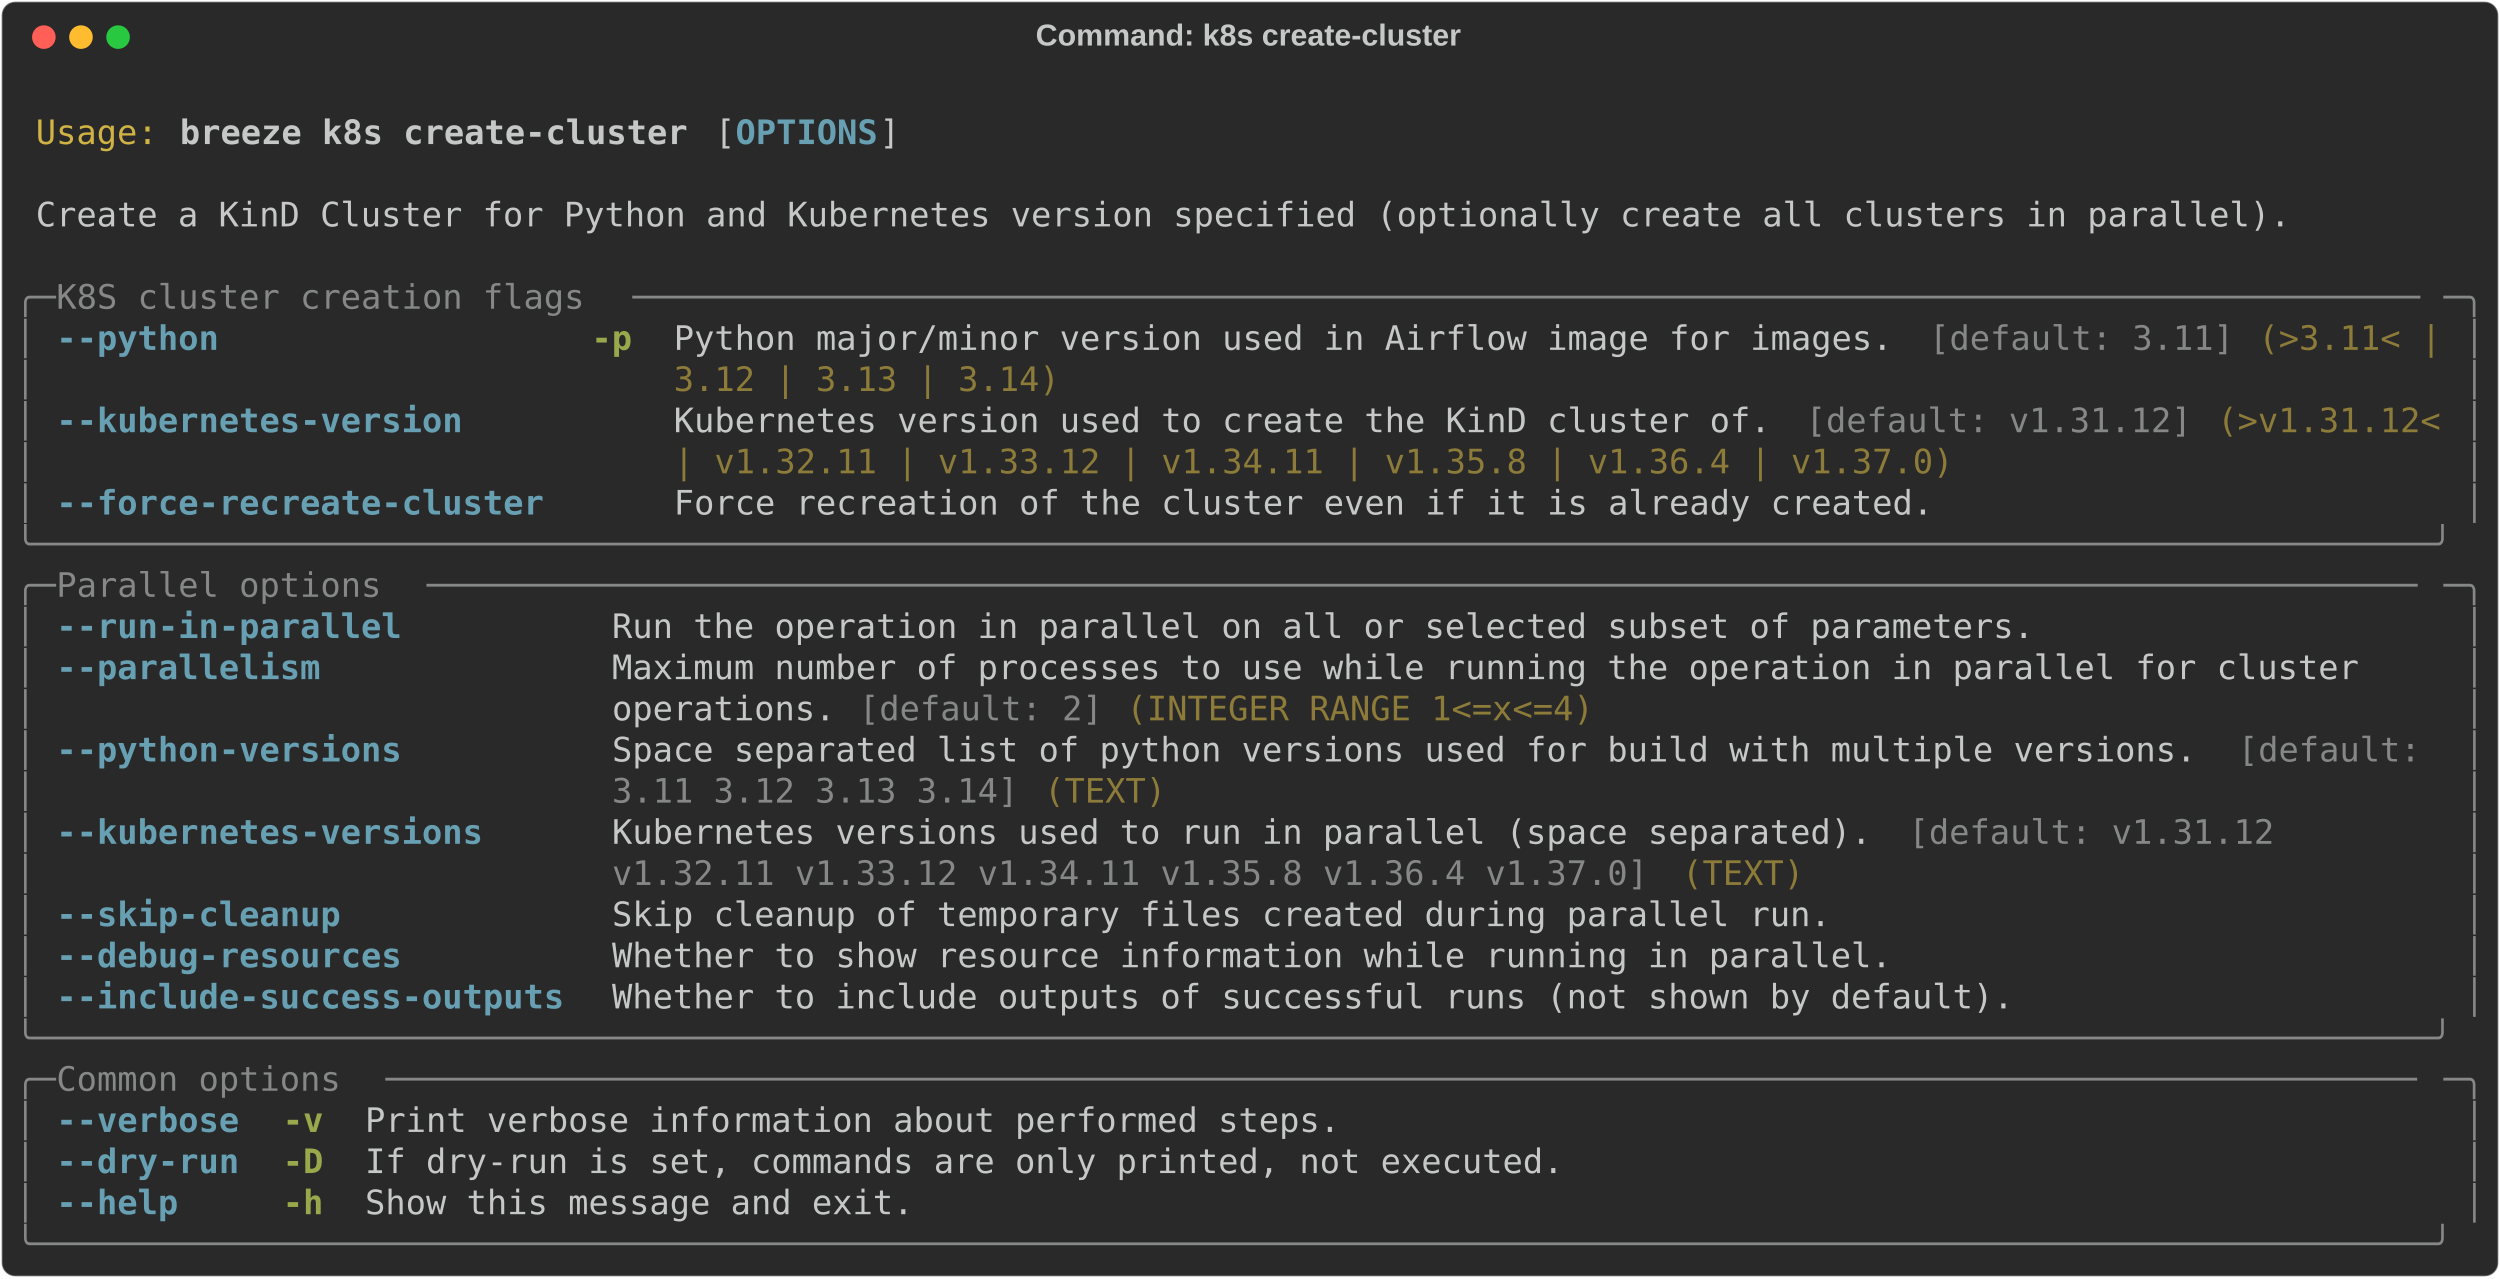
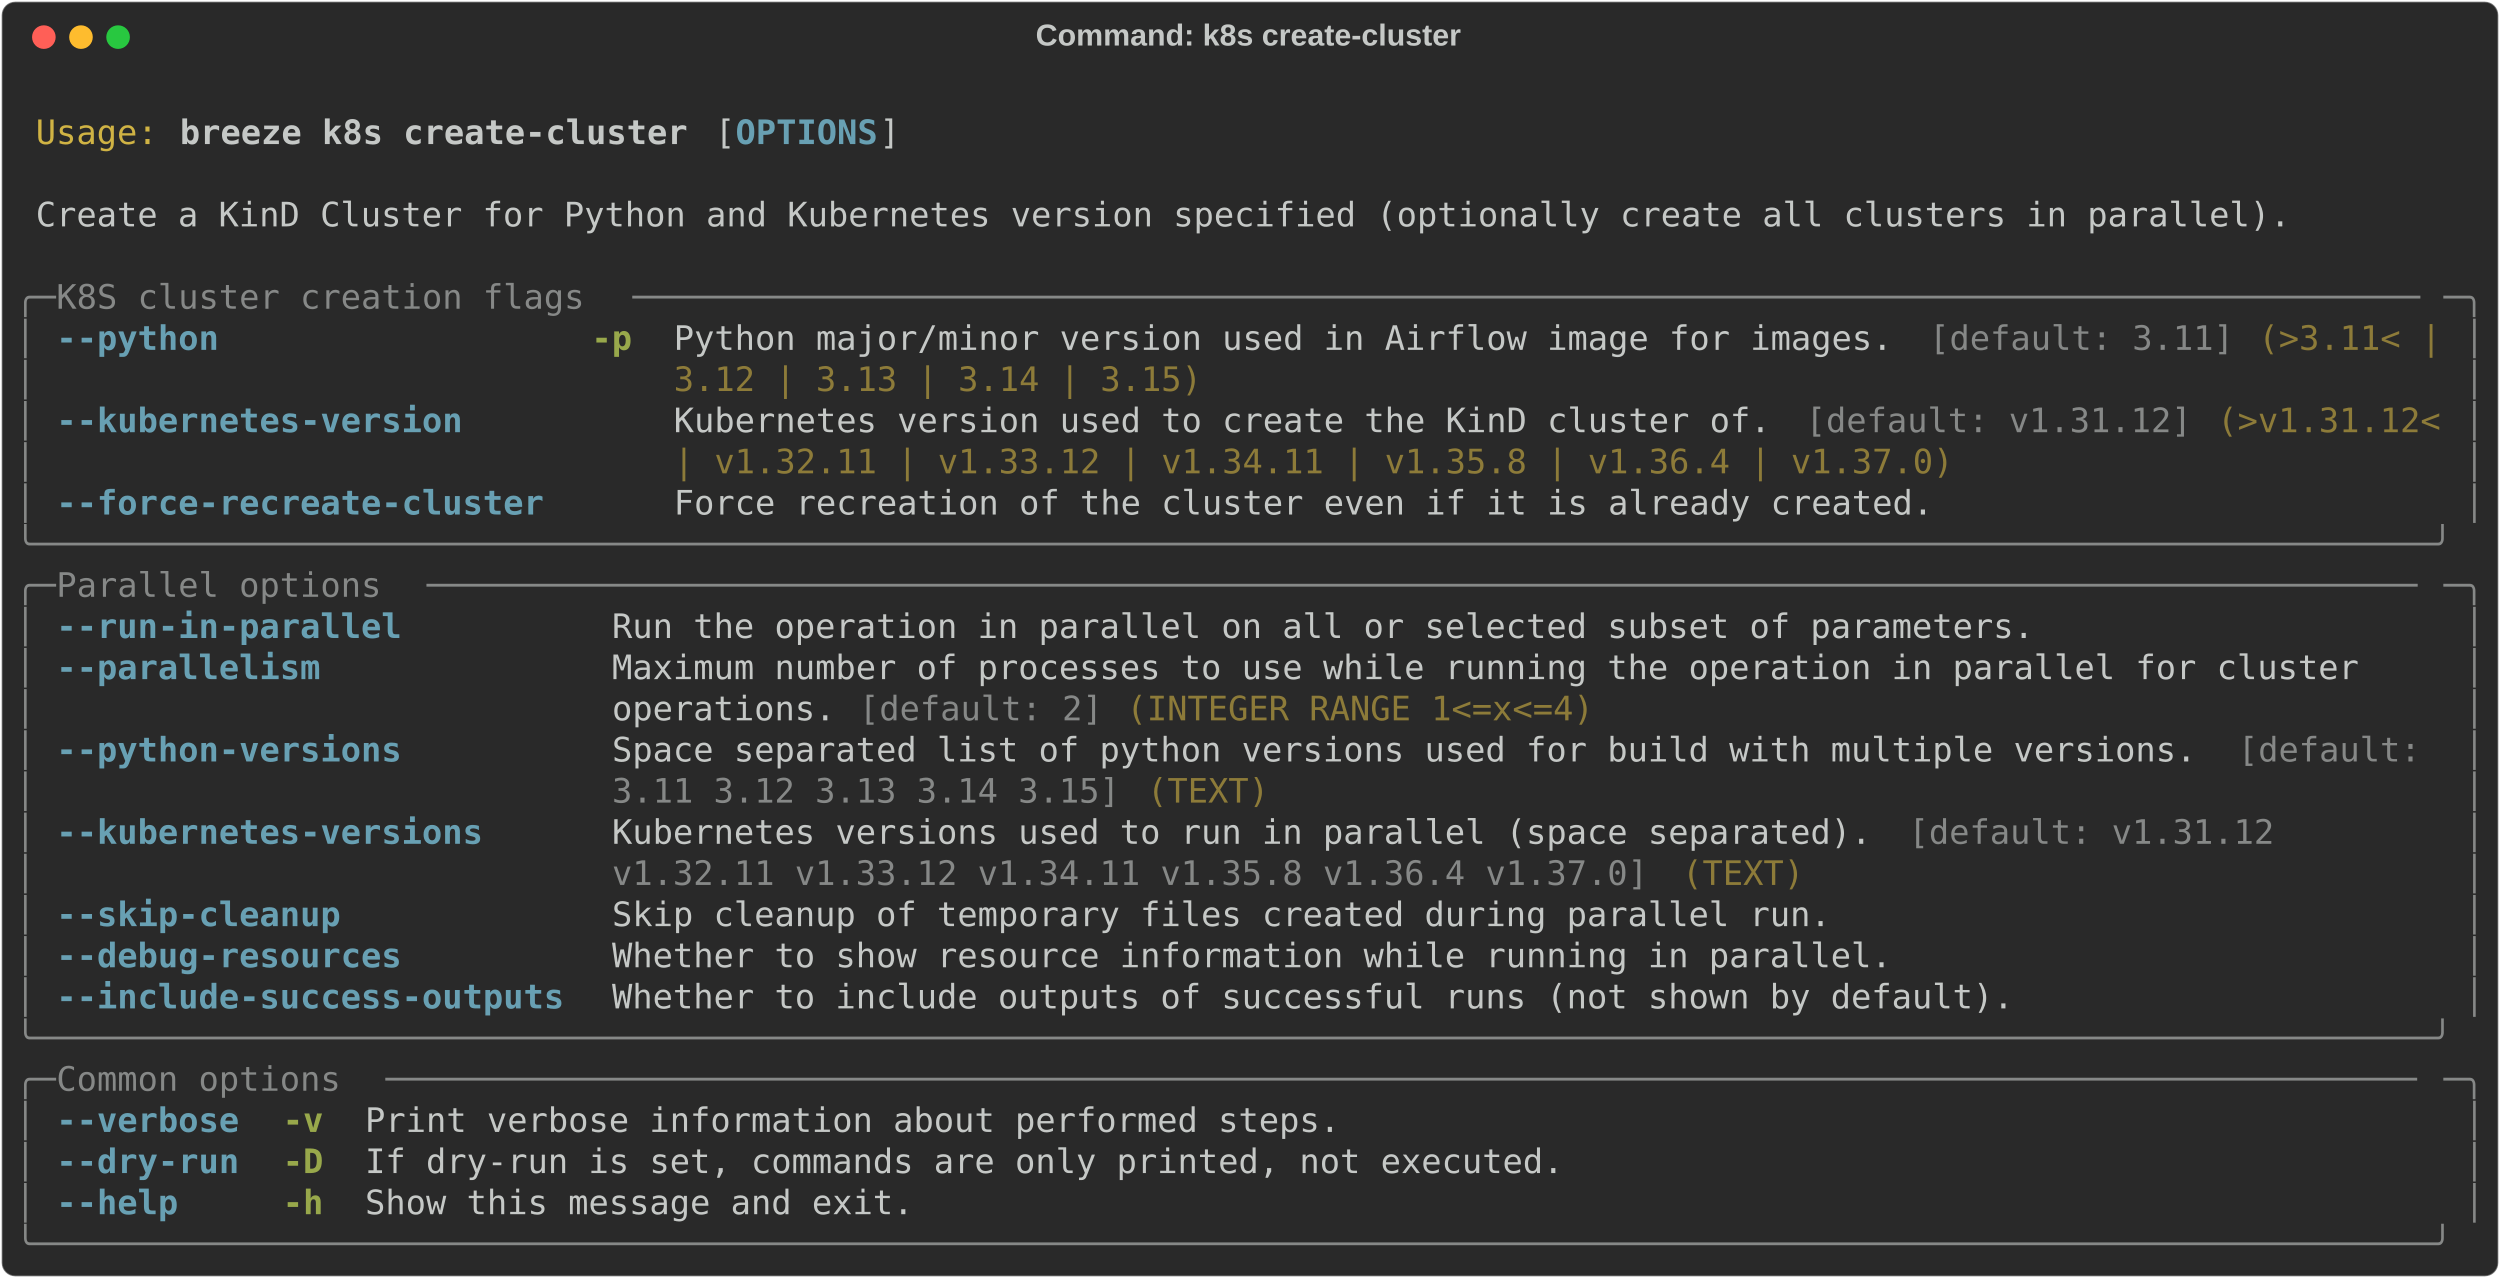
<svg xmlns="http://www.w3.org/2000/svg" class="rich-terminal" viewBox="0 0 1482 757.6">
  <style>

    @font-face {
        font-family: "Fira Code";
        src: local("FiraCode-Regular"),
                url("https://cdnjs.cloudflare.com/ajax/libs/firacode/6.2.0/woff2/FiraCode-Regular.woff2") format("woff2"),
                url("https://cdnjs.cloudflare.com/ajax/libs/firacode/6.2.0/woff/FiraCode-Regular.woff") format("woff");
        font-style: normal;
        font-weight: 400;
    }
    @font-face {
        font-family: "Fira Code";
        src: local("FiraCode-Bold"),
                url("https://cdnjs.cloudflare.com/ajax/libs/firacode/6.2.0/woff2/FiraCode-Bold.woff2") format("woff2"),
                url("https://cdnjs.cloudflare.com/ajax/libs/firacode/6.2.0/woff/FiraCode-Bold.woff") format("woff");
        font-style: bold;
        font-weight: 700;
    }

    .breeze-k8s-create-cluster-matrix {
        font-family: Fira Code, monospace;
        font-size: 20px;
        line-height: 24.4px;
        font-variant-east-asian: full-width;
    }

    .breeze-k8s-create-cluster-title {
        font-size: 18px;
        font-weight: bold;
        font-family: arial;
    }

    .breeze-k8s-create-cluster-r1 { fill: #c5c8c6 }
.breeze-k8s-create-cluster-r2 { fill: #d0b344 }
.breeze-k8s-create-cluster-r3 { fill: #c5c8c6;font-weight: bold }
.breeze-k8s-create-cluster-r4 { fill: #68a0b3;font-weight: bold }
.breeze-k8s-create-cluster-r5 { fill: #868887 }
.breeze-k8s-create-cluster-r6 { fill: #98a84b;font-weight: bold }
.breeze-k8s-create-cluster-r7 { fill: #8d7b39 }
    </style>
  <defs>
    <clipPath id="breeze-k8s-create-cluster-clip-terminal">
      <rect x="0" y="0" width="1463.0" height="706.6" />
    </clipPath>
    <clipPath id="breeze-k8s-create-cluster-line-0">
      <rect x="0" y="1.5" width="1464" height="24.65" />
    </clipPath>
    <clipPath id="breeze-k8s-create-cluster-line-1">
      <rect x="0" y="25.9" width="1464" height="24.65" />
    </clipPath>
    <clipPath id="breeze-k8s-create-cluster-line-2">
      <rect x="0" y="50.3" width="1464" height="24.65" />
    </clipPath>
    <clipPath id="breeze-k8s-create-cluster-line-3">
      <rect x="0" y="74.7" width="1464" height="24.65" />
    </clipPath>
    <clipPath id="breeze-k8s-create-cluster-line-4">
      <rect x="0" y="99.1" width="1464" height="24.65" />
    </clipPath>
    <clipPath id="breeze-k8s-create-cluster-line-5">
      <rect x="0" y="123.5" width="1464" height="24.65" />
    </clipPath>
    <clipPath id="breeze-k8s-create-cluster-line-6">
      <rect x="0" y="147.9" width="1464" height="24.65" />
    </clipPath>
    <clipPath id="breeze-k8s-create-cluster-line-7">
      <rect x="0" y="172.3" width="1464" height="24.65" />
    </clipPath>
    <clipPath id="breeze-k8s-create-cluster-line-8">
      <rect x="0" y="196.7" width="1464" height="24.65" />
    </clipPath>
    <clipPath id="breeze-k8s-create-cluster-line-9">
      <rect x="0" y="221.1" width="1464" height="24.65" />
    </clipPath>
    <clipPath id="breeze-k8s-create-cluster-line-10">
      <rect x="0" y="245.5" width="1464" height="24.65" />
    </clipPath>
    <clipPath id="breeze-k8s-create-cluster-line-11">
      <rect x="0" y="269.9" width="1464" height="24.65" />
    </clipPath>
    <clipPath id="breeze-k8s-create-cluster-line-12">
      <rect x="0" y="294.3" width="1464" height="24.65" />
    </clipPath>
    <clipPath id="breeze-k8s-create-cluster-line-13">
      <rect x="0" y="318.7" width="1464" height="24.65" />
    </clipPath>
    <clipPath id="breeze-k8s-create-cluster-line-14">
      <rect x="0" y="343.1" width="1464" height="24.65" />
    </clipPath>
    <clipPath id="breeze-k8s-create-cluster-line-15">
      <rect x="0" y="367.5" width="1464" height="24.65" />
    </clipPath>
    <clipPath id="breeze-k8s-create-cluster-line-16">
      <rect x="0" y="391.9" width="1464" height="24.65" />
    </clipPath>
    <clipPath id="breeze-k8s-create-cluster-line-17">
      <rect x="0" y="416.3" width="1464" height="24.65" />
    </clipPath>
    <clipPath id="breeze-k8s-create-cluster-line-18">
      <rect x="0" y="440.7" width="1464" height="24.65" />
    </clipPath>
    <clipPath id="breeze-k8s-create-cluster-line-19">
      <rect x="0" y="465.1" width="1464" height="24.65" />
    </clipPath>
    <clipPath id="breeze-k8s-create-cluster-line-20">
      <rect x="0" y="489.5" width="1464" height="24.65" />
    </clipPath>
    <clipPath id="breeze-k8s-create-cluster-line-21">
      <rect x="0" y="513.9" width="1464" height="24.65" />
    </clipPath>
    <clipPath id="breeze-k8s-create-cluster-line-22">
      <rect x="0" y="538.3" width="1464" height="24.65" />
    </clipPath>
    <clipPath id="breeze-k8s-create-cluster-line-23">
      <rect x="0" y="562.7" width="1464" height="24.65" />
    </clipPath>
    <clipPath id="breeze-k8s-create-cluster-line-24">
      <rect x="0" y="587.1" width="1464" height="24.65" />
    </clipPath>
    <clipPath id="breeze-k8s-create-cluster-line-25">
      <rect x="0" y="611.5" width="1464" height="24.65" />
    </clipPath>
    <clipPath id="breeze-k8s-create-cluster-line-26">
      <rect x="0" y="635.9" width="1464" height="24.65" />
    </clipPath>
    <clipPath id="breeze-k8s-create-cluster-line-27">
      <rect x="0" y="660.3" width="1464" height="24.65" />
    </clipPath>
  </defs>
  <rect fill="#292929" stroke="rgba(255,255,255,0.35)" stroke-width="1" x="1" y="1" width="1480" height="755.6" rx="8" />
  <text class="breeze-k8s-create-cluster-title" fill="#c5c8c6" text-anchor="middle" x="740" y="27">Command: k8s create-cluster</text>
  <g transform="translate(26,22)">
    <circle cx="0" cy="0" r="7" fill="#ff5f57" />
    <circle cx="22" cy="0" r="7" fill="#febc2e" />
    <circle cx="44" cy="0" r="7" fill="#28c840" />
  </g>
  <g transform="translate(9, 41)" clip-path="url(#breeze-k8s-create-cluster-clip-terminal)">
    <g class="breeze-k8s-create-cluster-matrix">
      <text class="breeze-k8s-create-cluster-r1" x="1464" y="20" textLength="12.2" clip-path="url(#breeze-k8s-create-cluster-line-0)">
</text>
      <text class="breeze-k8s-create-cluster-r2" x="12.2" y="44.4" textLength="73.2" clip-path="url(#breeze-k8s-create-cluster-line-1)">Usage:</text>
      <text class="breeze-k8s-create-cluster-r3" x="97.6" y="44.4" textLength="305" clip-path="url(#breeze-k8s-create-cluster-line-1)">breeze k8s create-cluster</text>
      <text class="breeze-k8s-create-cluster-r1" x="414.8" y="44.4" textLength="12.2" clip-path="url(#breeze-k8s-create-cluster-line-1)">[</text>
      <text class="breeze-k8s-create-cluster-r4" x="427" y="44.4" textLength="85.4" clip-path="url(#breeze-k8s-create-cluster-line-1)">OPTIONS</text>
      <text class="breeze-k8s-create-cluster-r1" x="512.4" y="44.4" textLength="12.2" clip-path="url(#breeze-k8s-create-cluster-line-1)">]</text>
      <text class="breeze-k8s-create-cluster-r1" x="1464" y="44.4" textLength="12.2" clip-path="url(#breeze-k8s-create-cluster-line-1)">
</text>
      <text class="breeze-k8s-create-cluster-r1" x="1464" y="68.8" textLength="12.2" clip-path="url(#breeze-k8s-create-cluster-line-2)">
</text>
      <text class="breeze-k8s-create-cluster-r1" x="12.2" y="93.2" textLength="1354.2" clip-path="url(#breeze-k8s-create-cluster-line-3)">Create a KinD Cluster for Python and Kubernetes version specified (optionally create all clusters in parallel).</text>
      <text class="breeze-k8s-create-cluster-r1" x="1464" y="93.2" textLength="12.2" clip-path="url(#breeze-k8s-create-cluster-line-3)">
</text>
      <text class="breeze-k8s-create-cluster-r1" x="1464" y="117.6" textLength="12.2" clip-path="url(#breeze-k8s-create-cluster-line-4)">
</text>
      <text class="breeze-k8s-create-cluster-r5" x="0" y="142" textLength="24.4" clip-path="url(#breeze-k8s-create-cluster-line-5)">╭─</text>
      <text class="breeze-k8s-create-cluster-r5" x="24.4" y="142" textLength="341.6" clip-path="url(#breeze-k8s-create-cluster-line-5)"> K8S cluster creation flags </text>
      <text class="breeze-k8s-create-cluster-r5" x="366" y="142" textLength="1073.6" clip-path="url(#breeze-k8s-create-cluster-line-5)">────────────────────────────────────────────────────────────────────────────────────────</text>
      <text class="breeze-k8s-create-cluster-r5" x="1439.6" y="142" textLength="24.4" clip-path="url(#breeze-k8s-create-cluster-line-5)">─╮</text>
      <text class="breeze-k8s-create-cluster-r1" x="1464" y="142" textLength="12.2" clip-path="url(#breeze-k8s-create-cluster-line-5)">
</text>
      <text class="breeze-k8s-create-cluster-r5" x="0" y="166.4" textLength="12.2" clip-path="url(#breeze-k8s-create-cluster-line-6)">│</text>
      <text class="breeze-k8s-create-cluster-r4" x="24.4" y="166.4" textLength="292.8" clip-path="url(#breeze-k8s-create-cluster-line-6)">--python                </text>
      <text class="breeze-k8s-create-cluster-r6" x="341.6" y="166.4" textLength="24.4" clip-path="url(#breeze-k8s-create-cluster-line-6)">-p</text>
      <text class="breeze-k8s-create-cluster-r1" x="390.4" y="166.4" textLength="744.2" clip-path="url(#breeze-k8s-create-cluster-line-6)">Python major/minor version used in Airflow image for images. </text>
      <text class="breeze-k8s-create-cluster-r5" x="1134.6" y="166.4" textLength="183" clip-path="url(#breeze-k8s-create-cluster-line-6)">[default: 3.11]</text>
      <text class="breeze-k8s-create-cluster-r7" x="1329.8" y="166.4" textLength="109.8" clip-path="url(#breeze-k8s-create-cluster-line-6)">(&gt;3.11&lt; |</text>
      <text class="breeze-k8s-create-cluster-r5" x="1451.8" y="166.4" textLength="12.2" clip-path="url(#breeze-k8s-create-cluster-line-6)">│</text>
      <text class="breeze-k8s-create-cluster-r1" x="1464" y="166.4" textLength="12.2" clip-path="url(#breeze-k8s-create-cluster-line-6)">
</text>
      <text class="breeze-k8s-create-cluster-r5" x="0" y="190.8" textLength="12.2" clip-path="url(#breeze-k8s-create-cluster-line-7)">│</text>
-       <text class="breeze-k8s-create-cluster-r7" x="390.4" y="190.8" textLength="231.8" clip-path="url(#breeze-k8s-create-cluster-line-7)">3.12 | 3.13 | 3.14)</text>
+       <text class="breeze-k8s-create-cluster-r7" x="390.4" y="190.8" textLength="317.2" clip-path="url(#breeze-k8s-create-cluster-line-7)">3.12 | 3.13 | 3.14 | 3.15)</text>
      <text class="breeze-k8s-create-cluster-r5" x="1451.8" y="190.8" textLength="12.2" clip-path="url(#breeze-k8s-create-cluster-line-7)">│</text>
      <text class="breeze-k8s-create-cluster-r1" x="1464" y="190.8" textLength="12.2" clip-path="url(#breeze-k8s-create-cluster-line-7)">
</text>
      <text class="breeze-k8s-create-cluster-r5" x="0" y="215.2" textLength="12.2" clip-path="url(#breeze-k8s-create-cluster-line-8)">│</text>
      <text class="breeze-k8s-create-cluster-r4" x="24.4" y="215.2" textLength="292.8" clip-path="url(#breeze-k8s-create-cluster-line-8)">--kubernetes-version    </text>
      <text class="breeze-k8s-create-cluster-r1" x="390.4" y="215.2" textLength="671" clip-path="url(#breeze-k8s-create-cluster-line-8)">Kubernetes version used to create the KinD cluster of. </text>
      <text class="breeze-k8s-create-cluster-r5" x="1061.4" y="215.2" textLength="231.8" clip-path="url(#breeze-k8s-create-cluster-line-8)">[default: v1.31.12]</text>
      <text class="breeze-k8s-create-cluster-r7" x="1305.4" y="215.2" textLength="134.2" clip-path="url(#breeze-k8s-create-cluster-line-8)">(&gt;v1.31.12&lt;</text>
      <text class="breeze-k8s-create-cluster-r5" x="1451.8" y="215.2" textLength="12.2" clip-path="url(#breeze-k8s-create-cluster-line-8)">│</text>
      <text class="breeze-k8s-create-cluster-r1" x="1464" y="215.2" textLength="12.2" clip-path="url(#breeze-k8s-create-cluster-line-8)">
</text>
      <text class="breeze-k8s-create-cluster-r5" x="0" y="239.6" textLength="12.2" clip-path="url(#breeze-k8s-create-cluster-line-9)">│</text>
      <text class="breeze-k8s-create-cluster-r7" x="390.4" y="239.6" textLength="768.6" clip-path="url(#breeze-k8s-create-cluster-line-9)">| v1.32.11 | v1.33.12 | v1.34.11 | v1.35.8 | v1.36.4 | v1.37.0)</text>
      <text class="breeze-k8s-create-cluster-r5" x="1451.8" y="239.6" textLength="12.2" clip-path="url(#breeze-k8s-create-cluster-line-9)">│</text>
      <text class="breeze-k8s-create-cluster-r1" x="1464" y="239.6" textLength="12.2" clip-path="url(#breeze-k8s-create-cluster-line-9)">
</text>
      <text class="breeze-k8s-create-cluster-r5" x="0" y="264" textLength="12.2" clip-path="url(#breeze-k8s-create-cluster-line-10)">│</text>
      <text class="breeze-k8s-create-cluster-r4" x="24.4" y="264" textLength="292.8" clip-path="url(#breeze-k8s-create-cluster-line-10)">--force-recreate-cluster</text>
      <text class="breeze-k8s-create-cluster-r1" x="390.4" y="264" textLength="756.4" clip-path="url(#breeze-k8s-create-cluster-line-10)">Force recreation of the cluster even if it is already created.</text>
      <text class="breeze-k8s-create-cluster-r5" x="1451.8" y="264" textLength="12.2" clip-path="url(#breeze-k8s-create-cluster-line-10)">│</text>
      <text class="breeze-k8s-create-cluster-r1" x="1464" y="264" textLength="12.2" clip-path="url(#breeze-k8s-create-cluster-line-10)">
</text>
      <text class="breeze-k8s-create-cluster-r5" x="0" y="288.4" textLength="1464" clip-path="url(#breeze-k8s-create-cluster-line-11)">╰──────────────────────────────────────────────────────────────────────────────────────────────────────────────────────╯</text>
      <text class="breeze-k8s-create-cluster-r1" x="1464" y="288.4" textLength="12.2" clip-path="url(#breeze-k8s-create-cluster-line-11)">
</text>
      <text class="breeze-k8s-create-cluster-r5" x="0" y="312.8" textLength="24.4" clip-path="url(#breeze-k8s-create-cluster-line-12)">╭─</text>
      <text class="breeze-k8s-create-cluster-r5" x="24.4" y="312.8" textLength="219.6" clip-path="url(#breeze-k8s-create-cluster-line-12)"> Parallel options </text>
      <text class="breeze-k8s-create-cluster-r5" x="244" y="312.8" textLength="1195.6" clip-path="url(#breeze-k8s-create-cluster-line-12)">──────────────────────────────────────────────────────────────────────────────────────────────────</text>
      <text class="breeze-k8s-create-cluster-r5" x="1439.6" y="312.8" textLength="24.4" clip-path="url(#breeze-k8s-create-cluster-line-12)">─╮</text>
      <text class="breeze-k8s-create-cluster-r1" x="1464" y="312.8" textLength="12.2" clip-path="url(#breeze-k8s-create-cluster-line-12)">
</text>
      <text class="breeze-k8s-create-cluster-r5" x="0" y="337.2" textLength="12.2" clip-path="url(#breeze-k8s-create-cluster-line-13)">│</text>
      <text class="breeze-k8s-create-cluster-r4" x="24.4" y="337.2" textLength="305" clip-path="url(#breeze-k8s-create-cluster-line-13)">--run-in-parallel        </text>
      <text class="breeze-k8s-create-cluster-r1" x="353.8" y="337.2" textLength="854" clip-path="url(#breeze-k8s-create-cluster-line-13)">Run the operation in parallel on all or selected subset of parameters.</text>
      <text class="breeze-k8s-create-cluster-r5" x="1451.8" y="337.2" textLength="12.2" clip-path="url(#breeze-k8s-create-cluster-line-13)">│</text>
      <text class="breeze-k8s-create-cluster-r1" x="1464" y="337.2" textLength="12.2" clip-path="url(#breeze-k8s-create-cluster-line-13)">
</text>
      <text class="breeze-k8s-create-cluster-r5" x="0" y="361.6" textLength="12.2" clip-path="url(#breeze-k8s-create-cluster-line-14)">│</text>
      <text class="breeze-k8s-create-cluster-r4" x="24.4" y="361.6" textLength="305" clip-path="url(#breeze-k8s-create-cluster-line-14)">--parallelism            </text>
      <text class="breeze-k8s-create-cluster-r1" x="353.8" y="361.6" textLength="1085.8" clip-path="url(#breeze-k8s-create-cluster-line-14)">Maximum number of processes to use while running the operation in parallel for cluster   </text>
      <text class="breeze-k8s-create-cluster-r5" x="1451.8" y="361.6" textLength="12.2" clip-path="url(#breeze-k8s-create-cluster-line-14)">│</text>
      <text class="breeze-k8s-create-cluster-r1" x="1464" y="361.6" textLength="12.2" clip-path="url(#breeze-k8s-create-cluster-line-14)">
</text>
      <text class="breeze-k8s-create-cluster-r5" x="0" y="386" textLength="12.2" clip-path="url(#breeze-k8s-create-cluster-line-15)">│</text>
      <text class="breeze-k8s-create-cluster-r1" x="353.8" y="386" textLength="146.4" clip-path="url(#breeze-k8s-create-cluster-line-15)">operations. </text>
      <text class="breeze-k8s-create-cluster-r5" x="500.2" y="386" textLength="146.4" clip-path="url(#breeze-k8s-create-cluster-line-15)">[default: 2]</text>
      <text class="breeze-k8s-create-cluster-r7" x="658.8" y="386" textLength="280.6" clip-path="url(#breeze-k8s-create-cluster-line-15)">(INTEGER RANGE 1&lt;=x&lt;=4)</text>
      <text class="breeze-k8s-create-cluster-r5" x="1451.8" y="386" textLength="12.2" clip-path="url(#breeze-k8s-create-cluster-line-15)">│</text>
      <text class="breeze-k8s-create-cluster-r1" x="1464" y="386" textLength="12.2" clip-path="url(#breeze-k8s-create-cluster-line-15)">
</text>
      <text class="breeze-k8s-create-cluster-r5" x="0" y="410.4" textLength="12.2" clip-path="url(#breeze-k8s-create-cluster-line-16)">│</text>
      <text class="breeze-k8s-create-cluster-r4" x="24.4" y="410.4" textLength="305" clip-path="url(#breeze-k8s-create-cluster-line-16)">--python-versions        </text>
      <text class="breeze-k8s-create-cluster-r1" x="353.8" y="410.4" textLength="963.8" clip-path="url(#breeze-k8s-create-cluster-line-16)">Space separated list of python versions used for build with multiple versions. </text>
      <text class="breeze-k8s-create-cluster-r5" x="1317.6" y="410.4" textLength="122" clip-path="url(#breeze-k8s-create-cluster-line-16)">[default: </text>
      <text class="breeze-k8s-create-cluster-r5" x="1451.8" y="410.4" textLength="12.2" clip-path="url(#breeze-k8s-create-cluster-line-16)">│</text>
      <text class="breeze-k8s-create-cluster-r1" x="1464" y="410.4" textLength="12.2" clip-path="url(#breeze-k8s-create-cluster-line-16)">
</text>
      <text class="breeze-k8s-create-cluster-r5" x="0" y="434.8" textLength="12.2" clip-path="url(#breeze-k8s-create-cluster-line-17)">│</text>
-       <text class="breeze-k8s-create-cluster-r5" x="353.8" y="434.8" textLength="244" clip-path="url(#breeze-k8s-create-cluster-line-17)">3.11 3.12 3.13 3.14]</text>
-       <text class="breeze-k8s-create-cluster-r7" x="610" y="434.8" textLength="73.2" clip-path="url(#breeze-k8s-create-cluster-line-17)">(TEXT)</text>
+       <text class="breeze-k8s-create-cluster-r5" x="353.8" y="434.8" textLength="305" clip-path="url(#breeze-k8s-create-cluster-line-17)">3.11 3.12 3.13 3.14 3.15]</text>
+       <text class="breeze-k8s-create-cluster-r7" x="671" y="434.8" textLength="73.2" clip-path="url(#breeze-k8s-create-cluster-line-17)">(TEXT)</text>
      <text class="breeze-k8s-create-cluster-r5" x="1451.8" y="434.8" textLength="12.2" clip-path="url(#breeze-k8s-create-cluster-line-17)">│</text>
      <text class="breeze-k8s-create-cluster-r1" x="1464" y="434.8" textLength="12.2" clip-path="url(#breeze-k8s-create-cluster-line-17)">
</text>
      <text class="breeze-k8s-create-cluster-r5" x="0" y="459.2" textLength="12.2" clip-path="url(#breeze-k8s-create-cluster-line-18)">│</text>
      <text class="breeze-k8s-create-cluster-r4" x="24.4" y="459.2" textLength="305" clip-path="url(#breeze-k8s-create-cluster-line-18)">--kubernetes-versions    </text>
      <text class="breeze-k8s-create-cluster-r1" x="353.8" y="459.2" textLength="768.6" clip-path="url(#breeze-k8s-create-cluster-line-18)">Kubernetes versions used to run in parallel (space separated). </text>
      <text class="breeze-k8s-create-cluster-r5" x="1122.4" y="459.2" textLength="231.8" clip-path="url(#breeze-k8s-create-cluster-line-18)">[default: v1.31.12 </text>
      <text class="breeze-k8s-create-cluster-r5" x="1451.8" y="459.2" textLength="12.2" clip-path="url(#breeze-k8s-create-cluster-line-18)">│</text>
      <text class="breeze-k8s-create-cluster-r1" x="1464" y="459.2" textLength="12.2" clip-path="url(#breeze-k8s-create-cluster-line-18)">
</text>
      <text class="breeze-k8s-create-cluster-r5" x="0" y="483.6" textLength="12.2" clip-path="url(#breeze-k8s-create-cluster-line-19)">│</text>
      <text class="breeze-k8s-create-cluster-r5" x="353.8" y="483.6" textLength="622.2" clip-path="url(#breeze-k8s-create-cluster-line-19)">v1.32.11 v1.33.12 v1.34.11 v1.35.8 v1.36.4 v1.37.0]</text>
      <text class="breeze-k8s-create-cluster-r7" x="988.2" y="483.6" textLength="73.2" clip-path="url(#breeze-k8s-create-cluster-line-19)">(TEXT)</text>
      <text class="breeze-k8s-create-cluster-r5" x="1451.8" y="483.6" textLength="12.2" clip-path="url(#breeze-k8s-create-cluster-line-19)">│</text>
      <text class="breeze-k8s-create-cluster-r1" x="1464" y="483.6" textLength="12.2" clip-path="url(#breeze-k8s-create-cluster-line-19)">
</text>
      <text class="breeze-k8s-create-cluster-r5" x="0" y="508" textLength="12.2" clip-path="url(#breeze-k8s-create-cluster-line-20)">│</text>
      <text class="breeze-k8s-create-cluster-r4" x="24.4" y="508" textLength="305" clip-path="url(#breeze-k8s-create-cluster-line-20)">--skip-cleanup           </text>
      <text class="breeze-k8s-create-cluster-r1" x="353.8" y="508" textLength="732" clip-path="url(#breeze-k8s-create-cluster-line-20)">Skip cleanup of temporary files created during parallel run.</text>
      <text class="breeze-k8s-create-cluster-r5" x="1451.8" y="508" textLength="12.2" clip-path="url(#breeze-k8s-create-cluster-line-20)">│</text>
      <text class="breeze-k8s-create-cluster-r1" x="1464" y="508" textLength="12.2" clip-path="url(#breeze-k8s-create-cluster-line-20)">
</text>
      <text class="breeze-k8s-create-cluster-r5" x="0" y="532.4" textLength="12.2" clip-path="url(#breeze-k8s-create-cluster-line-21)">│</text>
      <text class="breeze-k8s-create-cluster-r4" x="24.4" y="532.4" textLength="305" clip-path="url(#breeze-k8s-create-cluster-line-21)">--debug-resources        </text>
      <text class="breeze-k8s-create-cluster-r1" x="353.8" y="532.4" textLength="768.6" clip-path="url(#breeze-k8s-create-cluster-line-21)">Whether to show resource information while running in parallel.</text>
      <text class="breeze-k8s-create-cluster-r5" x="1451.8" y="532.4" textLength="12.2" clip-path="url(#breeze-k8s-create-cluster-line-21)">│</text>
      <text class="breeze-k8s-create-cluster-r1" x="1464" y="532.4" textLength="12.2" clip-path="url(#breeze-k8s-create-cluster-line-21)">
</text>
      <text class="breeze-k8s-create-cluster-r5" x="0" y="556.8" textLength="12.2" clip-path="url(#breeze-k8s-create-cluster-line-22)">│</text>
      <text class="breeze-k8s-create-cluster-r4" x="24.4" y="556.8" textLength="305" clip-path="url(#breeze-k8s-create-cluster-line-22)">--include-success-outputs</text>
      <text class="breeze-k8s-create-cluster-r1" x="353.8" y="556.8" textLength="841.8" clip-path="url(#breeze-k8s-create-cluster-line-22)">Whether to include outputs of successful runs (not shown by default).</text>
      <text class="breeze-k8s-create-cluster-r5" x="1451.8" y="556.8" textLength="12.2" clip-path="url(#breeze-k8s-create-cluster-line-22)">│</text>
      <text class="breeze-k8s-create-cluster-r1" x="1464" y="556.8" textLength="12.2" clip-path="url(#breeze-k8s-create-cluster-line-22)">
</text>
      <text class="breeze-k8s-create-cluster-r5" x="0" y="581.2" textLength="1464" clip-path="url(#breeze-k8s-create-cluster-line-23)">╰──────────────────────────────────────────────────────────────────────────────────────────────────────────────────────╯</text>
      <text class="breeze-k8s-create-cluster-r1" x="1464" y="581.2" textLength="12.2" clip-path="url(#breeze-k8s-create-cluster-line-23)">
</text>
      <text class="breeze-k8s-create-cluster-r5" x="0" y="605.6" textLength="24.4" clip-path="url(#breeze-k8s-create-cluster-line-24)">╭─</text>
      <text class="breeze-k8s-create-cluster-r5" x="24.4" y="605.6" textLength="195.2" clip-path="url(#breeze-k8s-create-cluster-line-24)"> Common options </text>
      <text class="breeze-k8s-create-cluster-r5" x="219.6" y="605.6" textLength="1220" clip-path="url(#breeze-k8s-create-cluster-line-24)">────────────────────────────────────────────────────────────────────────────────────────────────────</text>
      <text class="breeze-k8s-create-cluster-r5" x="1439.6" y="605.6" textLength="24.4" clip-path="url(#breeze-k8s-create-cluster-line-24)">─╮</text>
      <text class="breeze-k8s-create-cluster-r1" x="1464" y="605.6" textLength="12.2" clip-path="url(#breeze-k8s-create-cluster-line-24)">
</text>
      <text class="breeze-k8s-create-cluster-r5" x="0" y="630" textLength="12.2" clip-path="url(#breeze-k8s-create-cluster-line-25)">│</text>
      <text class="breeze-k8s-create-cluster-r4" x="24.4" y="630" textLength="109.8" clip-path="url(#breeze-k8s-create-cluster-line-25)">--verbose</text>
      <text class="breeze-k8s-create-cluster-r6" x="158.6" y="630" textLength="24.4" clip-path="url(#breeze-k8s-create-cluster-line-25)">-v</text>
      <text class="breeze-k8s-create-cluster-r1" x="207.4" y="630" textLength="585.6" clip-path="url(#breeze-k8s-create-cluster-line-25)">Print verbose information about performed steps.</text>
      <text class="breeze-k8s-create-cluster-r5" x="1451.8" y="630" textLength="12.2" clip-path="url(#breeze-k8s-create-cluster-line-25)">│</text>
      <text class="breeze-k8s-create-cluster-r1" x="1464" y="630" textLength="12.2" clip-path="url(#breeze-k8s-create-cluster-line-25)">
</text>
      <text class="breeze-k8s-create-cluster-r5" x="0" y="654.4" textLength="12.2" clip-path="url(#breeze-k8s-create-cluster-line-26)">│</text>
      <text class="breeze-k8s-create-cluster-r4" x="24.4" y="654.4" textLength="109.8" clip-path="url(#breeze-k8s-create-cluster-line-26)">--dry-run</text>
      <text class="breeze-k8s-create-cluster-r6" x="158.6" y="654.4" textLength="24.4" clip-path="url(#breeze-k8s-create-cluster-line-26)">-D</text>
      <text class="breeze-k8s-create-cluster-r1" x="207.4" y="654.4" textLength="719.8" clip-path="url(#breeze-k8s-create-cluster-line-26)">If dry-run is set, commands are only printed, not executed.</text>
      <text class="breeze-k8s-create-cluster-r5" x="1451.8" y="654.4" textLength="12.2" clip-path="url(#breeze-k8s-create-cluster-line-26)">│</text>
      <text class="breeze-k8s-create-cluster-r1" x="1464" y="654.4" textLength="12.2" clip-path="url(#breeze-k8s-create-cluster-line-26)">
</text>
      <text class="breeze-k8s-create-cluster-r5" x="0" y="678.8" textLength="12.2" clip-path="url(#breeze-k8s-create-cluster-line-27)">│</text>
      <text class="breeze-k8s-create-cluster-r4" x="24.4" y="678.8" textLength="109.8" clip-path="url(#breeze-k8s-create-cluster-line-27)">--help   </text>
      <text class="breeze-k8s-create-cluster-r6" x="158.6" y="678.8" textLength="24.4" clip-path="url(#breeze-k8s-create-cluster-line-27)">-h</text>
      <text class="breeze-k8s-create-cluster-r1" x="207.4" y="678.8" textLength="329.4" clip-path="url(#breeze-k8s-create-cluster-line-27)">Show this message and exit.</text>
      <text class="breeze-k8s-create-cluster-r5" x="1451.8" y="678.8" textLength="12.2" clip-path="url(#breeze-k8s-create-cluster-line-27)">│</text>
      <text class="breeze-k8s-create-cluster-r1" x="1464" y="678.8" textLength="12.2" clip-path="url(#breeze-k8s-create-cluster-line-27)">
</text>
      <text class="breeze-k8s-create-cluster-r5" x="0" y="703.2" textLength="1464" clip-path="url(#breeze-k8s-create-cluster-line-28)">╰──────────────────────────────────────────────────────────────────────────────────────────────────────────────────────╯</text>
      <text class="breeze-k8s-create-cluster-r1" x="1464" y="703.2" textLength="12.2" clip-path="url(#breeze-k8s-create-cluster-line-28)">
</text>
    </g>
  </g>
</svg>
